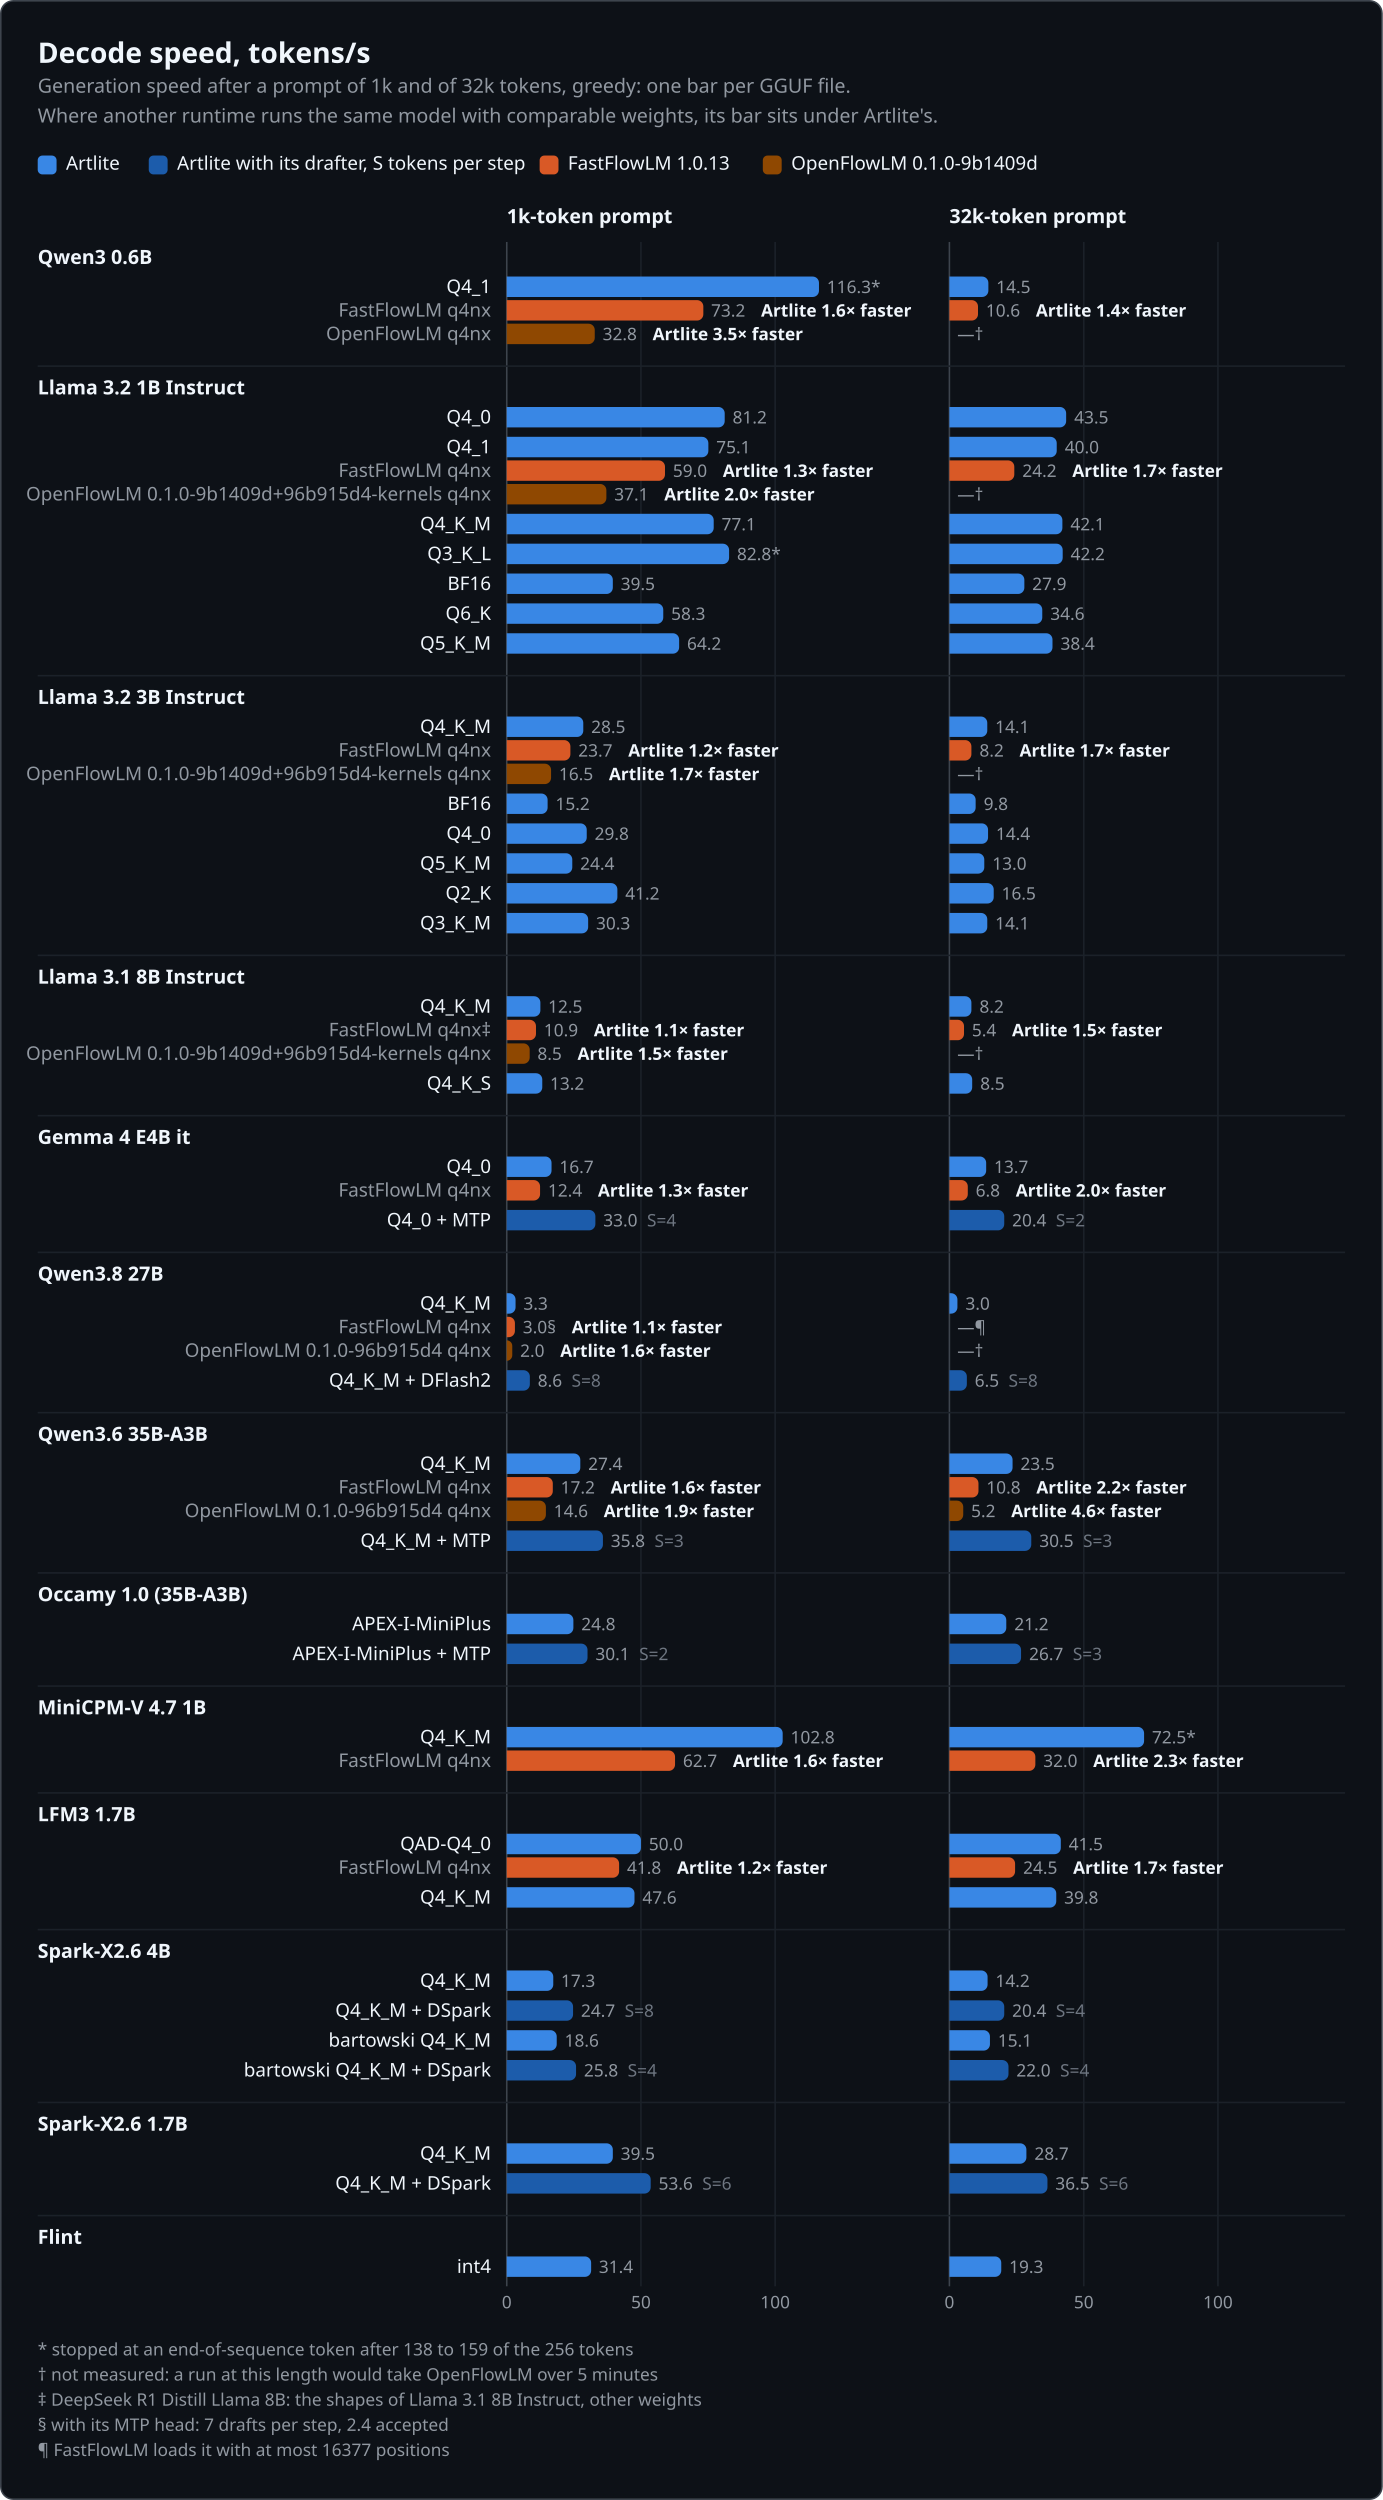
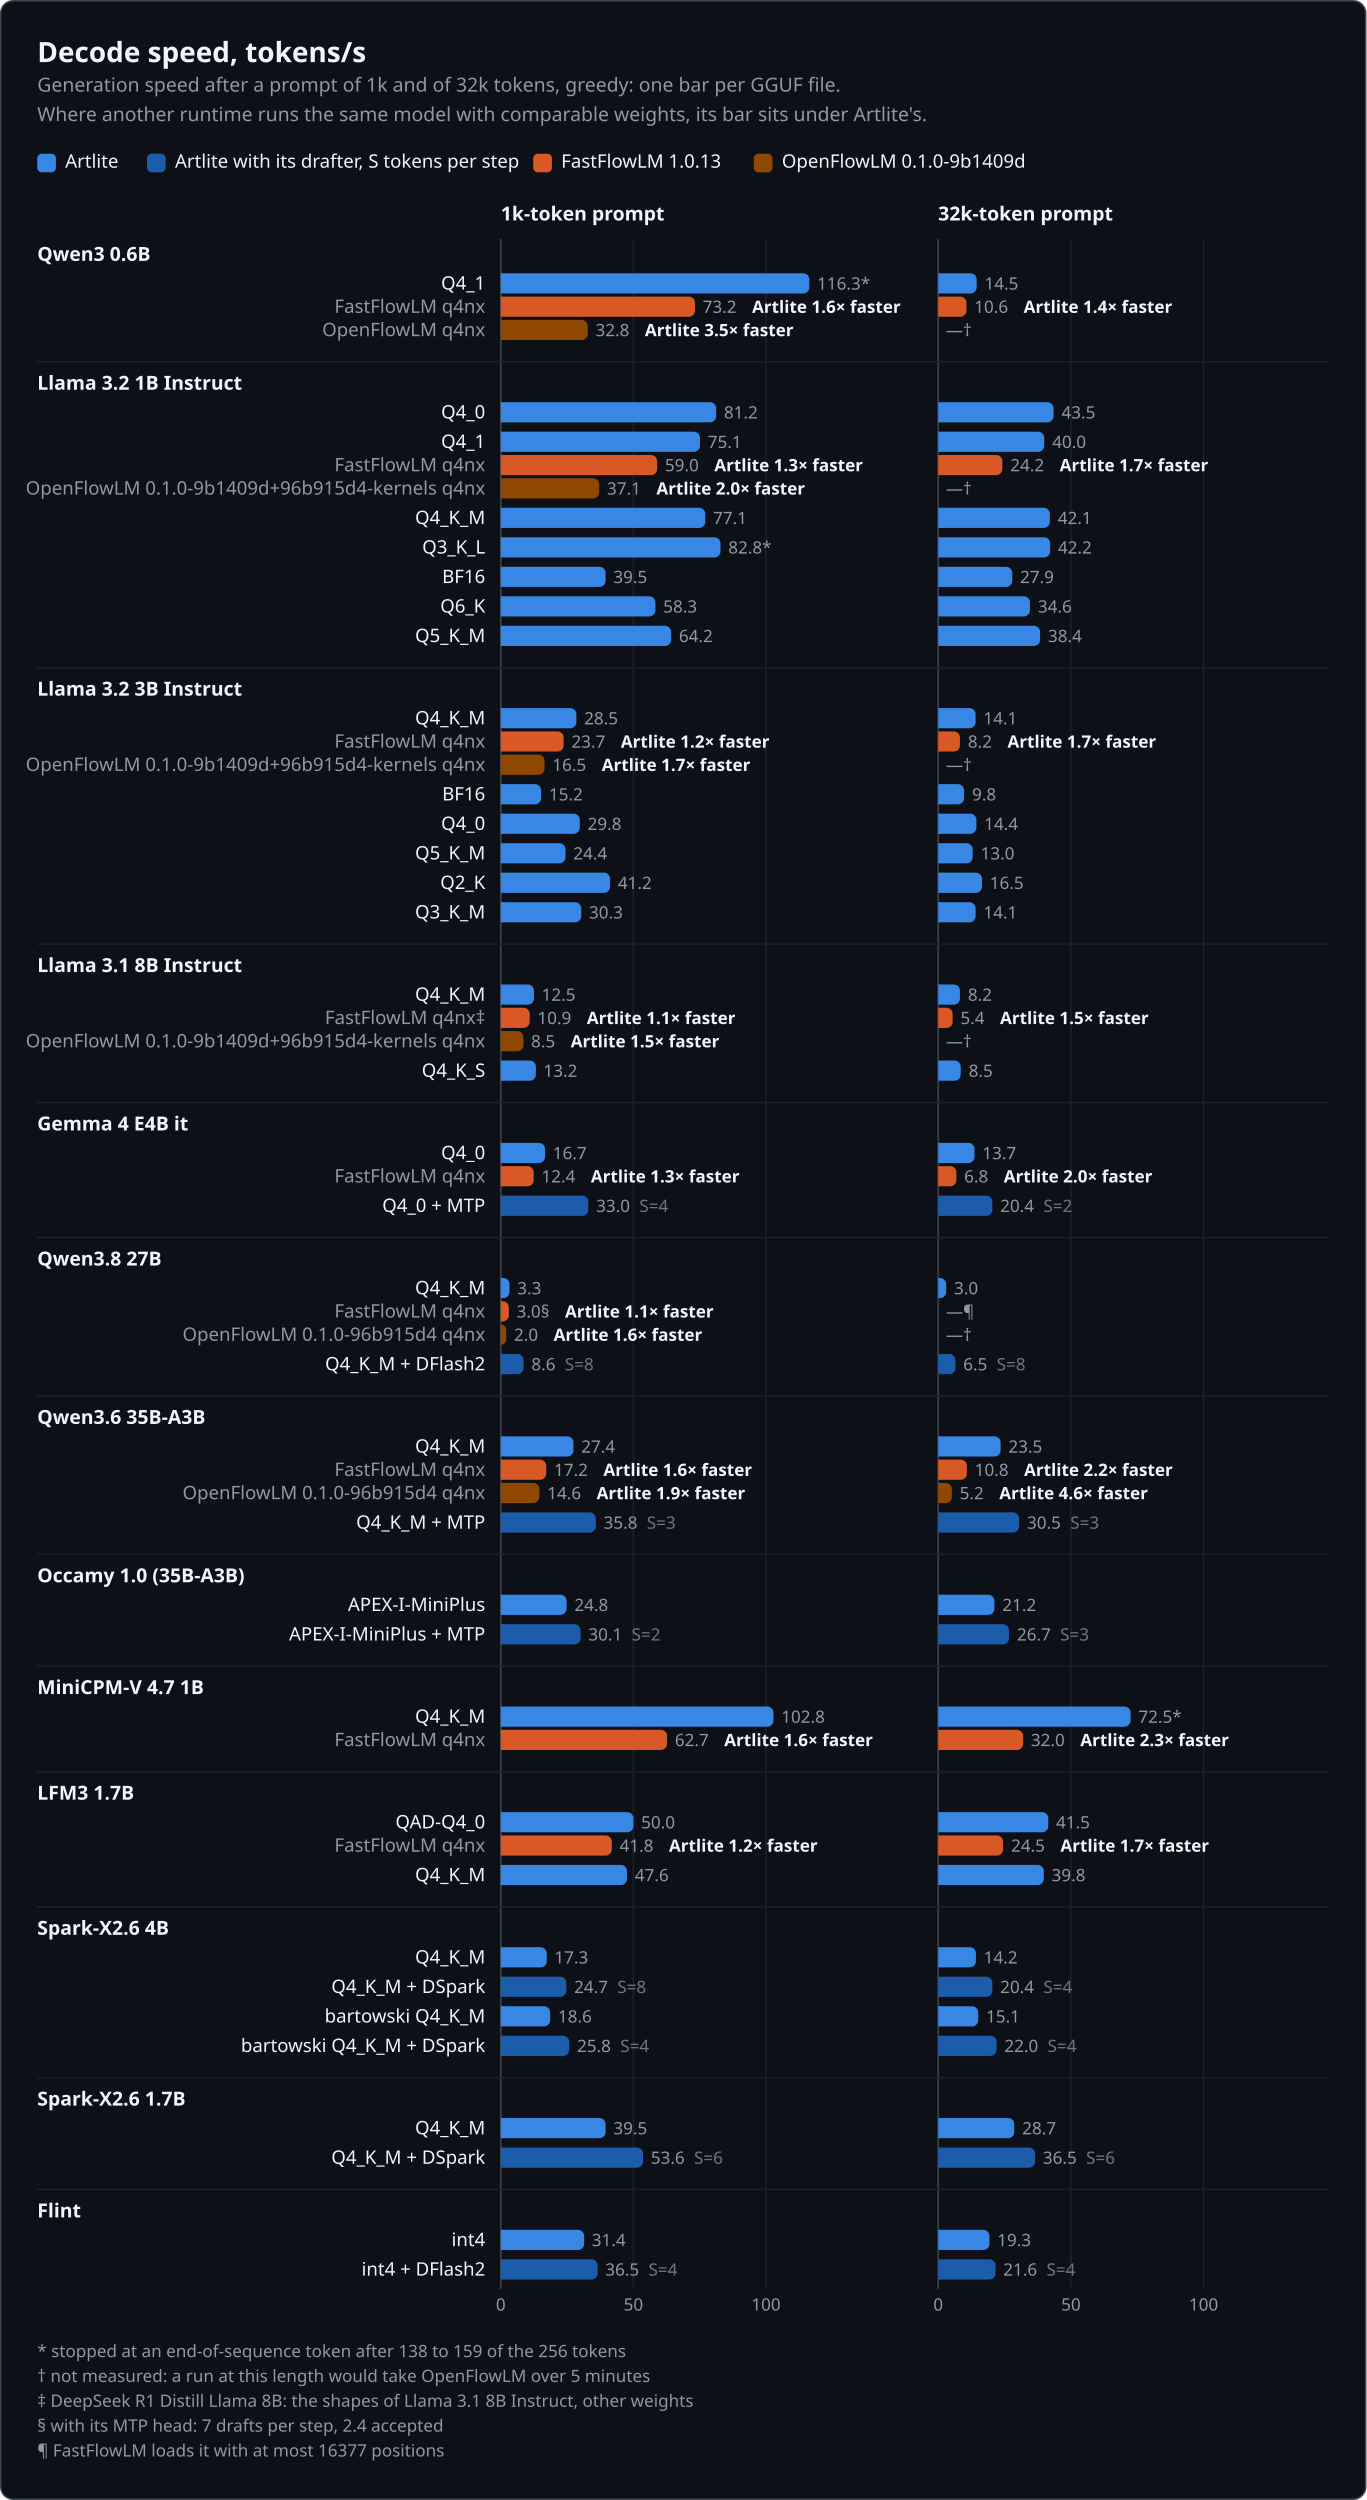
- <svg xmlns="http://www.w3.org/2000/svg" width="880" height="1591" viewBox="0 0 880 1591" role="img" aria-labelledby="t d">
+ <svg xmlns="http://www.w3.org/2000/svg" width="880" height="1610" viewBox="0 0 880 1610" role="img" aria-labelledby="t d">
  <style>text{font-family:-apple-system, BlinkMacSystemFont, "Segoe UI", "Noto Sans", Helvetica, Arial, sans-serif;font-size:11px;fill:#9198a1;font-variant-numeric:tabular-nums}.title{font-size:18px;font-weight:600;fill:#f0f6fc}.sub{font-size:12.5px}.h{font-size:12.5px;font-weight:600;fill:#f0f6fc}.lbl{font-size:12px;fill:#f0f6fc}.lbl2{font-size:12px}.strong{font-weight:600;fill:#f0f6fc}.muted{fill:#6e7681}.small{font-size:10px}.halo{paint-order:stroke;stroke:#0d1117;stroke-width:3px;stroke-linejoin:round}.grid{stroke:#1b2129}.axis{stroke:#3d444d}.guide{stroke:#2d333b}.bracket{stroke:#9198a1;fill:none}.ft{fill:#1c5cab}.detail{font-size:12px;font-weight:400;fill:#9198a1}.tile{fill:#1b2129;stroke:#9198a1;stroke-width:1}.cut{stroke:#9198a1;stroke-width:.75;fill:none}.f0{fill:#3987e5}.l0{stroke:#3987e5;stroke-width:2;fill:none;stroke-linejoin:round;stroke-linecap:round}.d0{fill:#3987e5;stroke:#0d1117;stroke-width:1.5}.b0{fill:#3987e5;fill-opacity:.16}.f1{fill:#d95926}.l1{stroke:#d95926;stroke-width:2;fill:none;stroke-linejoin:round;stroke-linecap:round}.d1{fill:#d95926;stroke:#0d1117;stroke-width:1.5}.b1{fill:#d95926;fill-opacity:.16}.f2{fill:#199e70}.l2{stroke:#199e70;stroke-width:2;fill:none;stroke-linejoin:round;stroke-linecap:round}.d2{fill:#199e70;stroke:#0d1117;stroke-width:1.5}.b2{fill:#199e70;fill-opacity:.16}.f3{fill:#8f4801}.l3{stroke:#8f4801;stroke-width:2;fill:none;stroke-linejoin:round;stroke-linecap:round}.d3{fill:#8f4801;stroke:#0d1117;stroke-width:1.5}.b3{fill:#8f4801;fill-opacity:.16}</style>
-   <rect x="0.5" y="0.5" width="879" height="1590" rx="8" fill="#0d1117" stroke="#3d444d" />
+   <rect x="0.5" y="0.5" width="879" height="1609" rx="8" fill="#0d1117" stroke="#3d444d" />
  <text x="24.0" y="40.0" class="title">Decode speed, tokens/s</text>
  <text x="24.0" y="59.0" class="sub">Generation speed after a prompt of 1k and of 32k tokens, greedy: one bar per GGUF file.</text>
  <text x="24.0" y="78.0" class="sub">Where another runtime runs the same model with comparable weights, its bar sits under Artlite's.</text>
  <rect x="24" y="99" width="12" height="12" rx="3" class="f0" />
  <text x="42.0" y="108.0" class="lbl">Artlite</text>
  <rect x="94.672" y="99" width="12" height="12" rx="3" class="ft" />
  <text x="112.7" y="108.0" class="lbl">Artlite with its drafter, S tokens per step</text>
  <rect x="343.424" y="99" width="12" height="12" rx="3" class="f1" />
  <text x="361.4" y="108.0" class="lbl">FastFlowLM 1.0.13</text>
  <rect x="485.46" y="99" width="12" height="12" rx="3" class="f3" />
  <text x="503.5" y="108.0" class="lbl">OpenFlowLM 0.1.0-9b1409d</text>
  <text x="322.5" y="142.0" class="h">1k-token prompt</text>
  <text x="604.2" y="142.0" class="h">32k-token prompt</text>
-   <line x1="322.5" y1="154.0" x2="322.5" y2="1455.0" class="axis" />
-   <text x="322.5" y="1469.0" text-anchor="middle">0</text>
-   <line x1="407.9" y1="154.0" x2="407.9" y2="1455.0" class="grid" />
-   <text x="407.9" y="1469.0" text-anchor="middle">50</text>
-   <line x1="493.3" y1="154.0" x2="493.3" y2="1455.0" class="grid" />
-   <text x="493.3" y="1469.0" text-anchor="middle">100</text>
-   <line x1="604.2" y1="154.0" x2="604.2" y2="1455.0" class="axis" />
-   <text x="604.2" y="1469.0" text-anchor="middle">0</text>
-   <line x1="689.7" y1="154.0" x2="689.7" y2="1455.0" class="grid" />
-   <text x="689.7" y="1469.0" text-anchor="middle">50</text>
-   <line x1="775.1" y1="154.0" x2="775.1" y2="1455.0" class="grid" />
-   <text x="775.1" y="1469.0" text-anchor="middle">100</text>
+   <line x1="322.5" y1="154.0" x2="322.5" y2="1474.0" class="axis" />
+   <text x="322.5" y="1488.0" text-anchor="middle">0</text>
+   <line x1="407.9" y1="154.0" x2="407.9" y2="1474.0" class="grid" />
+   <text x="407.9" y="1488.0" text-anchor="middle">50</text>
+   <line x1="493.3" y1="154.0" x2="493.3" y2="1474.0" class="grid" />
+   <text x="493.3" y="1488.0" text-anchor="middle">100</text>
+   <line x1="604.2" y1="154.0" x2="604.2" y2="1474.0" class="axis" />
+   <text x="604.2" y="1488.0" text-anchor="middle">0</text>
+   <line x1="689.7" y1="154.0" x2="689.7" y2="1474.0" class="grid" />
+   <text x="689.7" y="1488.0" text-anchor="middle">50</text>
+   <line x1="775.1" y1="154.0" x2="775.1" y2="1474.0" class="grid" />
+   <text x="775.1" y="1488.0" text-anchor="middle">100</text>
  <text x="24" y="168.0" class="h">Qwen3 0.6B</text>
  <text x="312.5" y="186.5" text-anchor="end" class="lbl">Q4_1</text>
  <path d="M322.5,176.0h194.7a4.0,4.0 0 0 1 4.0,4.0v5.0a4.0,4.0 0 0 1 -4.0,4.0h-194.7z" class="f0" />
  <text x="526.2" y="186.5">116.3*</text>
  <path d="M604.2,176.0h20.8a4.0,4.0 0 0 1 4.0,4.0v5.0a4.0,4.0 0 0 1 -4.0,4.0h-20.8z" class="f0" />
  <text x="634.0" y="186.5">14.5</text>
  <text x="312.5" y="201.5" text-anchor="end" class="lbl2">FastFlowLM q4nx</text>
  <path d="M322.5,191.0h121.1a4.0,4.0 0 0 1 4.0,4.0v5.0a4.0,4.0 0 0 1 -4.0,4.0h-121.1z" class="f1" />
  <text x="452.5" y="201.5">73.2<tspan dx="10" class="strong">Artlite 1.6× faster</tspan>
  </text>
  <path d="M604.2,191.0h14.2a4.0,4.0 0 0 1 4.0,4.0v5.0a4.0,4.0 0 0 1 -4.0,4.0h-14.2z" class="f1" />
  <text x="627.4" y="201.5">10.6<tspan dx="10" class="strong">Artlite 1.4× faster</tspan>
  </text>
  <text x="312.5" y="216.5" text-anchor="end" class="lbl2">OpenFlowLM q4nx</text>
  <path d="M322.5,206.0h52.0a4.0,4.0 0 0 1 4.0,4.0v5.0a4.0,4.0 0 0 1 -4.0,4.0h-52.0z" class="f3" />
  <text x="383.5" y="216.5">32.8<tspan dx="10" class="strong">Artlite 3.5× faster</tspan>
  </text>
  <text x="609.2" y="216.5">—†</text>
  <line x1="24" y1="233.0" x2="856" y2="233.0" class="grid" />
  <text x="24" y="251.0" class="h">Llama 3.2 1B Instruct</text>
  <text x="312.5" y="269.5" text-anchor="end" class="lbl">Q4_0</text>
  <path d="M322.5,259.0h134.7a4.0,4.0 0 0 1 4.0,4.0v5.0a4.0,4.0 0 0 1 -4.0,4.0h-134.7z" class="f0" />
  <text x="466.2" y="269.5">81.2</text>
  <path d="M604.2,259.0h70.3a4.0,4.0 0 0 1 4.0,4.0v5.0a4.0,4.0 0 0 1 -4.0,4.0h-70.3z" class="f0" />
  <text x="683.6" y="269.5">43.5</text>
  <text x="312.5" y="288.5" text-anchor="end" class="lbl">Q4_1</text>
  <path d="M322.5,278.0h124.3a4.0,4.0 0 0 1 4.0,4.0v5.0a4.0,4.0 0 0 1 -4.0,4.0h-124.3z" class="f0" />
  <text x="455.8" y="288.5">75.1</text>
  <path d="M604.2,278.0h64.3a4.0,4.0 0 0 1 4.0,4.0v5.0a4.0,4.0 0 0 1 -4.0,4.0h-64.3z" class="f0" />
  <text x="677.6" y="288.5">40.0</text>
  <text x="312.5" y="303.5" text-anchor="end" class="lbl2">FastFlowLM q4nx</text>
  <path d="M322.5,293.0h96.7a4.0,4.0 0 0 1 4.0,4.0v5.0a4.0,4.0 0 0 1 -4.0,4.0h-96.7z" class="f1" />
  <text x="428.2" y="303.5">59.0<tspan dx="10" class="strong">Artlite 1.3× faster</tspan>
  </text>
  <path d="M604.2,293.0h37.3a4.0,4.0 0 0 1 4.0,4.0v5.0a4.0,4.0 0 0 1 -4.0,4.0h-37.3z" class="f1" />
  <text x="650.6" y="303.5">24.2<tspan dx="10" class="strong">Artlite 1.7× faster</tspan>
  </text>
  <text x="312.5" y="318.5" text-anchor="end" class="lbl2">OpenFlowLM 0.1.0-9b1409d+96b915d4-kernels q4nx</text>
  <path d="M322.5,308.0h59.4a4.0,4.0 0 0 1 4.0,4.0v5.0a4.0,4.0 0 0 1 -4.0,4.0h-59.4z" class="f3" />
  <text x="390.9" y="318.5">37.1<tspan dx="10" class="strong">Artlite 2.0× faster</tspan>
  </text>
  <text x="609.2" y="318.5">—†</text>
  <text x="312.5" y="337.5" text-anchor="end" class="lbl">Q4_K_M</text>
  <path d="M322.5,327.0h127.7a4.0,4.0 0 0 1 4.0,4.0v5.0a4.0,4.0 0 0 1 -4.0,4.0h-127.7z" class="f0" />
  <text x="459.2" y="337.5">77.1</text>
  <path d="M604.2,327.0h67.9a4.0,4.0 0 0 1 4.0,4.0v5.0a4.0,4.0 0 0 1 -4.0,4.0h-67.9z" class="f0" />
  <text x="681.2" y="337.5">42.1</text>
  <text x="312.5" y="356.5" text-anchor="end" class="lbl">Q3_K_L</text>
  <path d="M322.5,346.0h137.5a4.0,4.0 0 0 1 4.0,4.0v5.0a4.0,4.0 0 0 1 -4.0,4.0h-137.5z" class="f0" />
  <text x="469.0" y="356.5">82.8*</text>
  <path d="M604.2,346.0h68.1a4.0,4.0 0 0 1 4.0,4.0v5.0a4.0,4.0 0 0 1 -4.0,4.0h-68.1z" class="f0" />
  <text x="681.3" y="356.5">42.2</text>
  <text x="312.5" y="375.5" text-anchor="end" class="lbl">BF16</text>
  <path d="M322.5,365.0h63.5a4.0,4.0 0 0 1 4.0,4.0v5.0a4.0,4.0 0 0 1 -4.0,4.0h-63.5z" class="f0" />
  <text x="395.0" y="375.5">39.5</text>
  <path d="M604.2,365.0h43.7a4.0,4.0 0 0 1 4.0,4.0v5.0a4.0,4.0 0 0 1 -4.0,4.0h-43.7z" class="f0" />
  <text x="656.9" y="375.5">27.9</text>
  <text x="312.5" y="394.5" text-anchor="end" class="lbl">Q6_K</text>
  <path d="M322.5,384.0h95.6a4.0,4.0 0 0 1 4.0,4.0v5.0a4.0,4.0 0 0 1 -4.0,4.0h-95.6z" class="f0" />
  <text x="427.1" y="394.5">58.3</text>
  <path d="M604.2,384.0h55.1a4.0,4.0 0 0 1 4.0,4.0v5.0a4.0,4.0 0 0 1 -4.0,4.0h-55.1z" class="f0" />
  <text x="668.4" y="394.5">34.6</text>
  <text x="312.5" y="413.5" text-anchor="end" class="lbl">Q5_K_M</text>
  <path d="M322.5,403.0h105.7a4.0,4.0 0 0 1 4.0,4.0v5.0a4.0,4.0 0 0 1 -4.0,4.0h-105.7z" class="f0" />
  <text x="437.2" y="413.5">64.2</text>
  <path d="M604.2,403.0h61.6a4.0,4.0 0 0 1 4.0,4.0v5.0a4.0,4.0 0 0 1 -4.0,4.0h-61.6z" class="f0" />
  <text x="674.9" y="413.5">38.4</text>
  <line x1="24" y1="430.0" x2="856" y2="430.0" class="grid" />
  <text x="24" y="448.0" class="h">Llama 3.2 3B Instruct</text>
  <text x="312.5" y="466.5" text-anchor="end" class="lbl">Q4_K_M</text>
  <path d="M322.5,456.0h44.7a4.0,4.0 0 0 1 4.0,4.0v5.0a4.0,4.0 0 0 1 -4.0,4.0h-44.7z" class="f0" />
  <text x="376.2" y="466.5">28.5</text>
  <path d="M604.2,456.0h20.1a4.0,4.0 0 0 1 4.0,4.0v5.0a4.0,4.0 0 0 1 -4.0,4.0h-20.1z" class="f0" />
  <text x="633.3" y="466.5">14.1</text>
  <text x="312.5" y="481.5" text-anchor="end" class="lbl2">FastFlowLM q4nx</text>
  <path d="M322.5,471.0h36.5a4.0,4.0 0 0 1 4.0,4.0v5.0a4.0,4.0 0 0 1 -4.0,4.0h-36.5z" class="f1" />
  <text x="368.0" y="481.5">23.7<tspan dx="10" class="strong">Artlite 1.2× faster</tspan>
  </text>
  <path d="M604.2,471.0h10.0a4.0,4.0 0 0 1 4.0,4.0v5.0a4.0,4.0 0 0 1 -4.0,4.0h-10.0z" class="f1" />
  <text x="623.3" y="481.5">8.2<tspan dx="10" class="strong">Artlite 1.7× faster</tspan>
  </text>
  <text x="312.5" y="496.5" text-anchor="end" class="lbl2">OpenFlowLM 0.1.0-9b1409d+96b915d4-kernels q4nx</text>
  <path d="M322.5,486.0h24.2a4.0,4.0 0 0 1 4.0,4.0v5.0a4.0,4.0 0 0 1 -4.0,4.0h-24.2z" class="f3" />
  <text x="355.7" y="496.5">16.5<tspan dx="10" class="strong">Artlite 1.7× faster</tspan>
  </text>
  <text x="609.2" y="496.5">—†</text>
  <text x="312.5" y="515.5" text-anchor="end" class="lbl">BF16</text>
  <path d="M322.5,505.0h22.0a4.0,4.0 0 0 1 4.0,4.0v5.0a4.0,4.0 0 0 1 -4.0,4.0h-22.0z" class="f0" />
  <text x="353.5" y="515.5">15.2</text>
  <path d="M604.2,505.0h12.7a4.0,4.0 0 0 1 4.0,4.0v5.0a4.0,4.0 0 0 1 -4.0,4.0h-12.7z" class="f0" />
  <text x="626.0" y="515.5">9.8</text>
  <text x="312.5" y="534.5" text-anchor="end" class="lbl">Q4_0</text>
  <path d="M322.5,524.0h46.9a4.0,4.0 0 0 1 4.0,4.0v5.0a4.0,4.0 0 0 1 -4.0,4.0h-46.9z" class="f0" />
  <text x="378.4" y="534.5">29.8</text>
  <path d="M604.2,524.0h20.6a4.0,4.0 0 0 1 4.0,4.0v5.0a4.0,4.0 0 0 1 -4.0,4.0h-20.6z" class="f0" />
  <text x="633.8" y="534.5">14.4</text>
  <text x="312.5" y="553.5" text-anchor="end" class="lbl">Q5_K_M</text>
  <path d="M322.5,543.0h37.7a4.0,4.0 0 0 1 4.0,4.0v5.0a4.0,4.0 0 0 1 -4.0,4.0h-37.7z" class="f0" />
  <text x="369.2" y="553.5">24.4</text>
  <path d="M604.2,543.0h18.2a4.0,4.0 0 0 1 4.0,4.0v5.0a4.0,4.0 0 0 1 -4.0,4.0h-18.2z" class="f0" />
  <text x="631.5" y="553.5">13.0</text>
  <text x="312.5" y="572.5" text-anchor="end" class="lbl">Q2_K</text>
  <path d="M322.5,562.0h66.4a4.0,4.0 0 0 1 4.0,4.0v5.0a4.0,4.0 0 0 1 -4.0,4.0h-66.4z" class="f0" />
  <text x="397.9" y="572.5">41.2</text>
  <path d="M604.2,562.0h24.2a4.0,4.0 0 0 1 4.0,4.0v5.0a4.0,4.0 0 0 1 -4.0,4.0h-24.2z" class="f0" />
  <text x="637.4" y="572.5">16.5</text>
  <text x="312.5" y="591.5" text-anchor="end" class="lbl">Q3_K_M</text>
  <path d="M322.5,581.0h47.8a4.0,4.0 0 0 1 4.0,4.0v5.0a4.0,4.0 0 0 1 -4.0,4.0h-47.8z" class="f0" />
  <text x="379.3" y="591.5">30.3</text>
  <path d="M604.2,581.0h20.1a4.0,4.0 0 0 1 4.0,4.0v5.0a4.0,4.0 0 0 1 -4.0,4.0h-20.1z" class="f0" />
  <text x="633.3" y="591.5">14.1</text>
  <line x1="24" y1="608.0" x2="856" y2="608.0" class="grid" />
  <text x="24" y="626.0" class="h">Llama 3.1 8B Instruct</text>
  <text x="312.5" y="644.5" text-anchor="end" class="lbl">Q4_K_M</text>
  <path d="M322.5,634.0h17.4a4.0,4.0 0 0 1 4.0,4.0v5.0a4.0,4.0 0 0 1 -4.0,4.0h-17.4z" class="f0" />
  <text x="348.8" y="644.5">12.5</text>
  <path d="M604.2,634.0h10.0a4.0,4.0 0 0 1 4.0,4.0v5.0a4.0,4.0 0 0 1 -4.0,4.0h-10.0z" class="f0" />
  <text x="623.3" y="644.5">8.2</text>
  <text x="312.5" y="659.5" text-anchor="end" class="lbl2">FastFlowLM q4nx‡</text>
  <path d="M322.5,649.0h14.6a4.0,4.0 0 0 1 4.0,4.0v5.0a4.0,4.0 0 0 1 -4.0,4.0h-14.6z" class="f1" />
  <text x="346.1" y="659.5">10.9<tspan dx="10" class="strong">Artlite 1.1× faster</tspan>
  </text>
  <path d="M604.2,649.0h5.3a4.0,4.0 0 0 1 4.0,4.0v5.0a4.0,4.0 0 0 1 -4.0,4.0h-5.3z" class="f1" />
  <text x="618.5" y="659.5">5.4<tspan dx="10" class="strong">Artlite 1.5× faster</tspan>
  </text>
  <text x="312.5" y="674.5" text-anchor="end" class="lbl2">OpenFlowLM 0.1.0-9b1409d+96b915d4-kernels q4nx</text>
  <path d="M322.5,664.0h10.6a4.0,4.0 0 0 1 4.0,4.0v5.0a4.0,4.0 0 0 1 -4.0,4.0h-10.6z" class="f3" />
  <text x="342.0" y="674.5">8.5<tspan dx="10" class="strong">Artlite 1.5× faster</tspan>
  </text>
  <text x="609.2" y="674.5">—†</text>
  <text x="312.5" y="693.5" text-anchor="end" class="lbl">Q4_K_S</text>
  <path d="M322.5,683.0h18.6a4.0,4.0 0 0 1 4.0,4.0v5.0a4.0,4.0 0 0 1 -4.0,4.0h-18.6z" class="f0" />
  <text x="350.0" y="693.5">13.2</text>
  <path d="M604.2,683.0h10.5a4.0,4.0 0 0 1 4.0,4.0v5.0a4.0,4.0 0 0 1 -4.0,4.0h-10.5z" class="f0" />
  <text x="623.8" y="693.5">8.5</text>
  <line x1="24" y1="710.0" x2="856" y2="710.0" class="grid" />
  <text x="24" y="728.0" class="h">Gemma 4 E4B it</text>
  <text x="312.5" y="746.5" text-anchor="end" class="lbl">Q4_0</text>
  <path d="M322.5,736.0h24.5a4.0,4.0 0 0 1 4.0,4.0v5.0a4.0,4.0 0 0 1 -4.0,4.0h-24.5z" class="f0" />
  <text x="356.0" y="746.5">16.7</text>
  <path d="M604.2,736.0h19.4a4.0,4.0 0 0 1 4.0,4.0v5.0a4.0,4.0 0 0 1 -4.0,4.0h-19.4z" class="f0" />
  <text x="632.6" y="746.5">13.7</text>
  <text x="312.5" y="761.5" text-anchor="end" class="lbl2">FastFlowLM q4nx</text>
  <path d="M322.5,751.0h17.2a4.0,4.0 0 0 1 4.0,4.0v5.0a4.0,4.0 0 0 1 -4.0,4.0h-17.2z" class="f1" />
  <text x="348.7" y="761.5">12.4<tspan dx="10" class="strong">Artlite 1.3× faster</tspan>
  </text>
  <path d="M604.2,751.0h7.7a4.0,4.0 0 0 1 4.0,4.0v5.0a4.0,4.0 0 0 1 -4.0,4.0h-7.7z" class="f1" />
  <text x="620.9" y="761.5">6.8<tspan dx="10" class="strong">Artlite 2.0× faster</tspan>
  </text>
  <text x="312.5" y="780.5" text-anchor="end" class="lbl">Q4_0 + MTP</text>
  <path d="M322.5,770.0h52.4a4.0,4.0 0 0 1 4.0,4.0v5.0a4.0,4.0 0 0 1 -4.0,4.0h-52.4z" class="ft" />
  <text x="383.9" y="780.5">33.0<tspan dx="6" class="muted">S=4</tspan>
  </text>
  <path d="M604.2,770.0h30.9a4.0,4.0 0 0 1 4.0,4.0v5.0a4.0,4.0 0 0 1 -4.0,4.0h-30.9z" class="ft" />
  <text x="644.1" y="780.5">20.4<tspan dx="6" class="muted">S=2</tspan>
  </text>
  <line x1="24" y1="797.0" x2="856" y2="797.0" class="grid" />
  <text x="24" y="815.0" class="h">Qwen3.8 27B</text>
  <text x="312.5" y="833.5" text-anchor="end" class="lbl">Q4_K_M</text>
  <path d="M322.5,823.0h1.6a4.0,4.0 0 0 1 4.0,4.0v5.0a4.0,4.0 0 0 1 -4.0,4.0h-1.6z" class="f0" />
  <text x="333.1" y="833.5">3.3</text>
  <path d="M604.2,823.0h1.1a4.0,4.0 0 0 1 4.0,4.0v5.0a4.0,4.0 0 0 1 -4.0,4.0h-1.1z" class="f0" />
  <text x="614.4" y="833.5">3.0</text>
  <text x="312.5" y="848.5" text-anchor="end" class="lbl2">FastFlowLM q4nx</text>
  <path d="M322.5,838.0h1.2a4.0,4.0 0 0 1 4.0,4.0v5.0a4.0,4.0 0 0 1 -4.0,4.0h-1.2z" class="f1" />
  <text x="332.7" y="848.5">3.0§<tspan dx="10" class="strong">Artlite 1.1× faster</tspan>
  </text>
  <text x="609.2" y="848.5">—¶</text>
  <text x="312.5" y="863.5" text-anchor="end" class="lbl2">OpenFlowLM 0.1.0-96b915d4 q4nx</text>
  <path d="M322.5,853.0h0.0a3.503,3.503 0 0 1 3.503,3.503v6.0a3.503,3.503 0 0 1 -3.503,3.503h0.0z" class="f3" />
  <text x="331.0" y="863.5">2.0<tspan dx="10" class="strong">Artlite 1.6× faster</tspan>
  </text>
  <text x="609.2" y="863.5">—†</text>
  <text x="312.5" y="882.5" text-anchor="end" class="lbl">Q4_K_M + DFlash2</text>
  <path d="M322.5,872.0h10.7a4.0,4.0 0 0 1 4.0,4.0v5.0a4.0,4.0 0 0 1 -4.0,4.0h-10.7z" class="ft" />
  <text x="342.2" y="882.5">8.6<tspan dx="6" class="muted">S=8</tspan>
  </text>
  <path d="M604.2,872.0h7.1a4.0,4.0 0 0 1 4.0,4.0v5.0a4.0,4.0 0 0 1 -4.0,4.0h-7.1z" class="ft" />
  <text x="620.3" y="882.5">6.5<tspan dx="6" class="muted">S=8</tspan>
  </text>
  <line x1="24" y1="899.0" x2="856" y2="899.0" class="grid" />
  <text x="24" y="917.0" class="h">Qwen3.6 35B-A3B</text>
  <text x="312.5" y="935.5" text-anchor="end" class="lbl">Q4_K_M</text>
  <path d="M322.5,925.0h42.8a4.0,4.0 0 0 1 4.0,4.0v5.0a4.0,4.0 0 0 1 -4.0,4.0h-42.8z" class="f0" />
  <text x="374.3" y="935.5">27.4</text>
  <path d="M604.2,925.0h36.2a4.0,4.0 0 0 1 4.0,4.0v5.0a4.0,4.0 0 0 1 -4.0,4.0h-36.2z" class="f0" />
  <text x="649.4" y="935.5">23.5</text>
  <text x="312.5" y="950.5" text-anchor="end" class="lbl2">FastFlowLM q4nx</text>
  <path d="M322.5,940.0h25.3a4.0,4.0 0 0 1 4.0,4.0v5.0a4.0,4.0 0 0 1 -4.0,4.0h-25.3z" class="f1" />
  <text x="356.8" y="950.5">17.2<tspan dx="10" class="strong">Artlite 1.6× faster</tspan>
  </text>
  <path d="M604.2,940.0h14.5a4.0,4.0 0 0 1 4.0,4.0v5.0a4.0,4.0 0 0 1 -4.0,4.0h-14.5z" class="f1" />
  <text x="627.7" y="950.5">10.8<tspan dx="10" class="strong">Artlite 2.2× faster</tspan>
  </text>
  <text x="312.5" y="965.5" text-anchor="end" class="lbl2">OpenFlowLM 0.1.0-96b915d4 q4nx</text>
  <path d="M322.5,955.0h20.9a4.0,4.0 0 0 1 4.0,4.0v5.0a4.0,4.0 0 0 1 -4.0,4.0h-20.9z" class="f3" />
  <text x="352.4" y="965.5">14.6<tspan dx="10" class="strong">Artlite 1.9× faster</tspan>
  </text>
  <path d="M604.2,955.0h4.8a4.0,4.0 0 0 1 4.0,4.0v5.0a4.0,4.0 0 0 1 -4.0,4.0h-4.8z" class="f3" />
  <text x="618.0" y="965.5">5.2<tspan dx="10" class="strong">Artlite 4.6× faster</tspan>
  </text>
  <text x="312.5" y="984.5" text-anchor="end" class="lbl">Q4_K_M + MTP</text>
  <path d="M322.5,974.0h57.2a4.0,4.0 0 0 1 4.0,4.0v5.0a4.0,4.0 0 0 1 -4.0,4.0h-57.2z" class="ft" />
  <text x="388.7" y="984.5">35.8<tspan dx="6" class="muted">S=3</tspan>
  </text>
  <path d="M604.2,974.0h48.1a4.0,4.0 0 0 1 4.0,4.0v5.0a4.0,4.0 0 0 1 -4.0,4.0h-48.1z" class="ft" />
  <text x="661.4" y="984.5">30.5<tspan dx="6" class="muted">S=3</tspan>
  </text>
  <line x1="24" y1="1001.0" x2="856" y2="1001.0" class="grid" />
  <text x="24" y="1019.0" class="h">Occamy 1.0 (35B-A3B)</text>
  <text x="312.5" y="1037.5" text-anchor="end" class="lbl">APEX-I-MiniPlus</text>
  <path d="M322.5,1027.0h38.4a4.0,4.0 0 0 1 4.0,4.0v5.0a4.0,4.0 0 0 1 -4.0,4.0h-38.4z" class="f0" />
  <text x="369.9" y="1037.5">24.8</text>
  <path d="M604.2,1027.0h32.2a4.0,4.0 0 0 1 4.0,4.0v5.0a4.0,4.0 0 0 1 -4.0,4.0h-32.2z" class="f0" />
  <text x="645.5" y="1037.5">21.2</text>
  <text x="312.5" y="1056.5" text-anchor="end" class="lbl">APEX-I-MiniPlus + MTP</text>
  <path d="M322.5,1046.0h47.4a4.0,4.0 0 0 1 4.0,4.0v5.0a4.0,4.0 0 0 1 -4.0,4.0h-47.4z" class="ft" />
  <text x="378.9" y="1056.5">30.1<tspan dx="6" class="muted">S=2</tspan>
  </text>
  <path d="M604.2,1046.0h41.6a4.0,4.0 0 0 1 4.0,4.0v5.0a4.0,4.0 0 0 1 -4.0,4.0h-41.6z" class="ft" />
  <text x="654.9" y="1056.5">26.7<tspan dx="6" class="muted">S=3</tspan>
  </text>
  <line x1="24" y1="1073.0" x2="856" y2="1073.0" class="grid" />
  <text x="24" y="1091.0" class="h">MiniCPM-V 4.7 1B</text>
  <text x="312.5" y="1109.5" text-anchor="end" class="lbl">Q4_K_M</text>
  <path d="M322.5,1099.0h171.6a4.0,4.0 0 0 1 4.0,4.0v5.0a4.0,4.0 0 0 1 -4.0,4.0h-171.6z" class="f0" />
  <text x="503.1" y="1109.5">102.8</text>
  <path d="M604.2,1099.0h119.9a4.0,4.0 0 0 1 4.0,4.0v5.0a4.0,4.0 0 0 1 -4.0,4.0h-119.9z" class="f0" />
  <text x="733.1" y="1109.5">72.5*</text>
  <text x="312.5" y="1124.5" text-anchor="end" class="lbl2">FastFlowLM q4nx</text>
  <path d="M322.5,1114.0h103.1a4.0,4.0 0 0 1 4.0,4.0v5.0a4.0,4.0 0 0 1 -4.0,4.0h-103.1z" class="f1" />
  <text x="434.6" y="1124.5">62.7<tspan dx="10" class="strong">Artlite 1.6× faster</tspan>
  </text>
  <path d="M604.2,1114.0h50.7a4.0,4.0 0 0 1 4.0,4.0v5.0a4.0,4.0 0 0 1 -4.0,4.0h-50.7z" class="f1" />
  <text x="663.9" y="1124.5">32.0<tspan dx="10" class="strong">Artlite 2.3× faster</tspan>
  </text>
  <line x1="24" y1="1141.0" x2="856" y2="1141.0" class="grid" />
  <text x="24" y="1159.0" class="h">LFM3 1.7B</text>
  <text x="312.5" y="1177.5" text-anchor="end" class="lbl">QAD-Q4_0</text>
  <path d="M322.5,1167.0h81.4a4.0,4.0 0 0 1 4.0,4.0v5.0a4.0,4.0 0 0 1 -4.0,4.0h-81.4z" class="f0" />
  <text x="412.9" y="1177.5">50.0</text>
  <path d="M604.2,1167.0h66.9a4.0,4.0 0 0 1 4.0,4.0v5.0a4.0,4.0 0 0 1 -4.0,4.0h-66.9z" class="f0" />
  <text x="680.1" y="1177.5">41.5</text>
  <text x="312.5" y="1192.5" text-anchor="end" class="lbl2">FastFlowLM q4nx</text>
  <path d="M322.5,1182.0h67.5a4.0,4.0 0 0 1 4.0,4.0v5.0a4.0,4.0 0 0 1 -4.0,4.0h-67.5z" class="f1" />
  <text x="399.0" y="1192.5">41.8<tspan dx="10" class="strong">Artlite 1.2× faster</tspan>
  </text>
  <path d="M604.2,1182.0h37.8a4.0,4.0 0 0 1 4.0,4.0v5.0a4.0,4.0 0 0 1 -4.0,4.0h-37.8z" class="f1" />
  <text x="651.1" y="1192.5">24.5<tspan dx="10" class="strong">Artlite 1.7× faster</tspan>
  </text>
  <text x="312.5" y="1211.5" text-anchor="end" class="lbl">Q4_K_M</text>
  <path d="M322.5,1201.0h77.3a4.0,4.0 0 0 1 4.0,4.0v5.0a4.0,4.0 0 0 1 -4.0,4.0h-77.3z" class="f0" />
  <text x="408.8" y="1211.5">47.6</text>
  <path d="M604.2,1201.0h64.0a4.0,4.0 0 0 1 4.0,4.0v5.0a4.0,4.0 0 0 1 -4.0,4.0h-64.0z" class="f0" />
  <text x="677.2" y="1211.5">39.8</text>
  <line x1="24" y1="1228.0" x2="856" y2="1228.0" class="grid" />
  <text x="24" y="1246.0" class="h">Spark-X2.6 4B</text>
  <text x="312.5" y="1264.5" text-anchor="end" class="lbl">Q4_K_M</text>
  <path d="M322.5,1254.0h25.6a4.0,4.0 0 0 1 4.0,4.0v5.0a4.0,4.0 0 0 1 -4.0,4.0h-25.6z" class="f0" />
  <text x="357.0" y="1264.5">17.3</text>
  <path d="M604.2,1254.0h20.3a4.0,4.0 0 0 1 4.0,4.0v5.0a4.0,4.0 0 0 1 -4.0,4.0h-20.3z" class="f0" />
  <text x="633.5" y="1264.5">14.2</text>
  <text x="312.5" y="1283.5" text-anchor="end" class="lbl">Q4_K_M + DSpark</text>
  <path d="M322.5,1273.0h38.2a4.0,4.0 0 0 1 4.0,4.0v5.0a4.0,4.0 0 0 1 -4.0,4.0h-38.2z" class="ft" />
  <text x="369.7" y="1283.5">24.7<tspan dx="6" class="muted">S=8</tspan>
  </text>
  <path d="M604.2,1273.0h30.9a4.0,4.0 0 0 1 4.0,4.0v5.0a4.0,4.0 0 0 1 -4.0,4.0h-30.9z" class="ft" />
  <text x="644.1" y="1283.5">20.4<tspan dx="6" class="muted">S=4</tspan>
  </text>
  <text x="312.5" y="1302.5" text-anchor="end" class="lbl">bartowski Q4_K_M</text>
  <path d="M322.5,1292.0h27.8a4.0,4.0 0 0 1 4.0,4.0v5.0a4.0,4.0 0 0 1 -4.0,4.0h-27.8z" class="f0" />
  <text x="359.3" y="1302.5">18.6</text>
  <path d="M604.2,1292.0h21.8a4.0,4.0 0 0 1 4.0,4.0v5.0a4.0,4.0 0 0 1 -4.0,4.0h-21.8z" class="f0" />
  <text x="635.0" y="1302.5">15.1</text>
  <text x="312.5" y="1321.5" text-anchor="end" class="lbl">bartowski Q4_K_M + DSpark</text>
  <path d="M322.5,1311.0h40.1a4.0,4.0 0 0 1 4.0,4.0v5.0a4.0,4.0 0 0 1 -4.0,4.0h-40.1z" class="ft" />
  <text x="371.6" y="1321.5">25.8<tspan dx="6" class="muted">S=4</tspan>
  </text>
  <path d="M604.2,1311.0h33.6a4.0,4.0 0 0 1 4.0,4.0v5.0a4.0,4.0 0 0 1 -4.0,4.0h-33.6z" class="ft" />
  <text x="646.8" y="1321.5">22.0<tspan dx="6" class="muted">S=4</tspan>
  </text>
  <line x1="24" y1="1338.0" x2="856" y2="1338.0" class="grid" />
  <text x="24" y="1356.0" class="h">Spark-X2.6 1.7B</text>
  <text x="312.5" y="1374.5" text-anchor="end" class="lbl">Q4_K_M</text>
  <path d="M322.5,1364.0h63.5a4.0,4.0 0 0 1 4.0,4.0v5.0a4.0,4.0 0 0 1 -4.0,4.0h-63.5z" class="f0" />
  <text x="395.0" y="1374.5">39.5</text>
  <path d="M604.2,1364.0h45.0a4.0,4.0 0 0 1 4.0,4.0v5.0a4.0,4.0 0 0 1 -4.0,4.0h-45.0z" class="f0" />
  <text x="658.3" y="1374.5">28.7</text>
  <text x="312.5" y="1393.5" text-anchor="end" class="lbl">Q4_K_M + DSpark</text>
  <path d="M322.5,1383.0h87.6a4.0,4.0 0 0 1 4.0,4.0v5.0a4.0,4.0 0 0 1 -4.0,4.0h-87.6z" class="ft" />
  <text x="419.1" y="1393.5">53.6<tspan dx="6" class="muted">S=6</tspan>
  </text>
  <path d="M604.2,1383.0h58.4a4.0,4.0 0 0 1 4.0,4.0v5.0a4.0,4.0 0 0 1 -4.0,4.0h-58.4z" class="ft" />
  <text x="671.6" y="1393.5">36.5<tspan dx="6" class="muted">S=6</tspan>
  </text>
  <line x1="24" y1="1410.0" x2="856" y2="1410.0" class="grid" />
  <text x="24" y="1428.0" class="h">Flint</text>
  <text x="312.5" y="1446.5" text-anchor="end" class="lbl">int4</text>
  <path d="M322.5,1436.0h49.7a4.0,4.0 0 0 1 4.0,4.0v5.0a4.0,4.0 0 0 1 -4.0,4.0h-49.7z" class="f0" />
  <text x="381.1" y="1446.5">31.4</text>
  <path d="M604.2,1436.0h29.0a4.0,4.0 0 0 1 4.0,4.0v5.0a4.0,4.0 0 0 1 -4.0,4.0h-29.0z" class="f0" />
  <text x="642.2" y="1446.5">19.3</text>
-   <text x="24.0" y="1499.0">* stopped at an end-of-sequence token after 138 to 159 of the 256 tokens</text>
-   <text x="24.0" y="1515.0">† not measured: a run at this length would take OpenFlowLM over 5 minutes</text>
-   <text x="24.0" y="1531.0">‡ DeepSeek R1 Distill Llama 8B: the shapes of Llama 3.1 8B Instruct, other weights</text>
-   <text x="24.0" y="1547.0">§ with its MTP head: 7 drafts per step, 2.4 accepted</text>
-   <text x="24.0" y="1563.0">¶ FastFlowLM loads it with at most 16377 positions</text>
+   <text x="312.5" y="1465.5" text-anchor="end" class="lbl">int4 + DFlash2</text>
+   <path d="M322.5,1455.0h58.4a4.0,4.0 0 0 1 4.0,4.0v5.0a4.0,4.0 0 0 1 -4.0,4.0h-58.4z" class="ft" />
+   <text x="389.8" y="1465.5">36.5<tspan dx="6" class="muted">S=4</tspan>
+   </text>
+   <path d="M604.2,1455.0h32.9a4.0,4.0 0 0 1 4.0,4.0v5.0a4.0,4.0 0 0 1 -4.0,4.0h-32.9z" class="ft" />
+   <text x="646.1" y="1465.5">21.6<tspan dx="6" class="muted">S=4</tspan>
+   </text>
+   <text x="24.0" y="1518.0">* stopped at an end-of-sequence token after 138 to 159 of the 256 tokens</text>
+   <text x="24.0" y="1534.0">† not measured: a run at this length would take OpenFlowLM over 5 minutes</text>
+   <text x="24.0" y="1550.0">‡ DeepSeek R1 Distill Llama 8B: the shapes of Llama 3.1 8B Instruct, other weights</text>
+   <text x="24.0" y="1566.0">§ with its MTP head: 7 drafts per step, 2.4 accepted</text>
+   <text x="24.0" y="1582.0">¶ FastFlowLM loads it with at most 16377 positions</text>
</svg>
